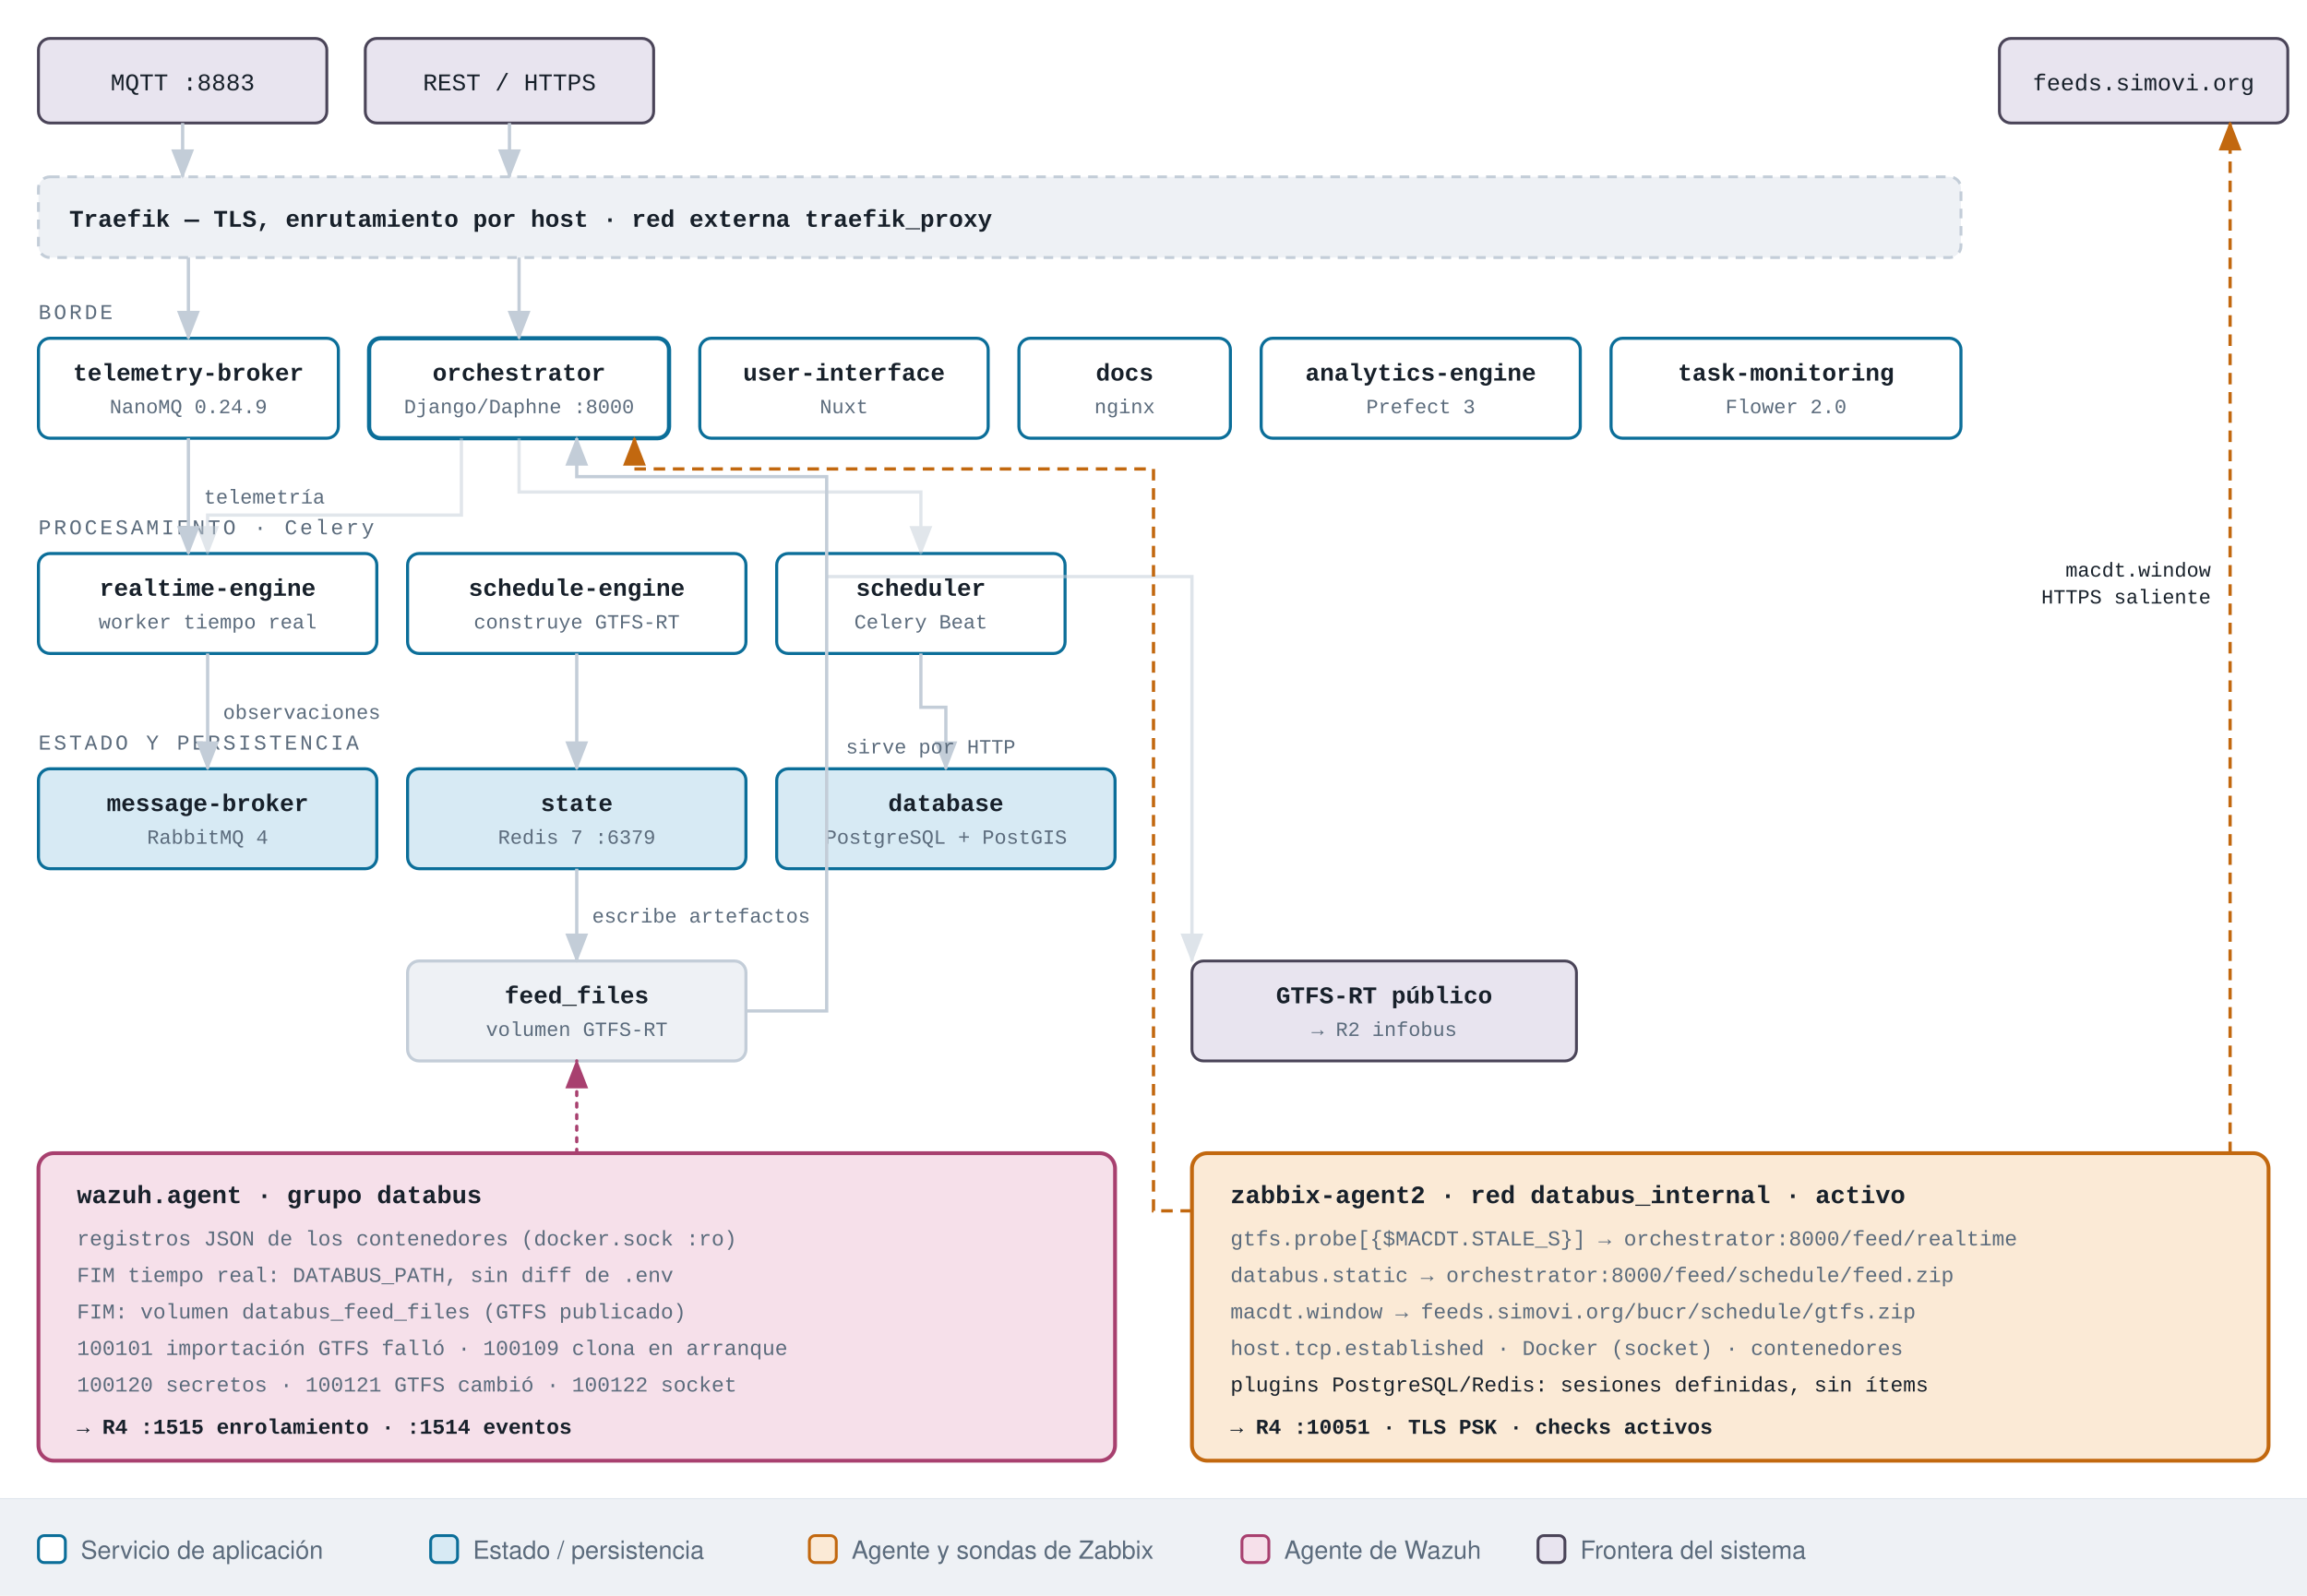
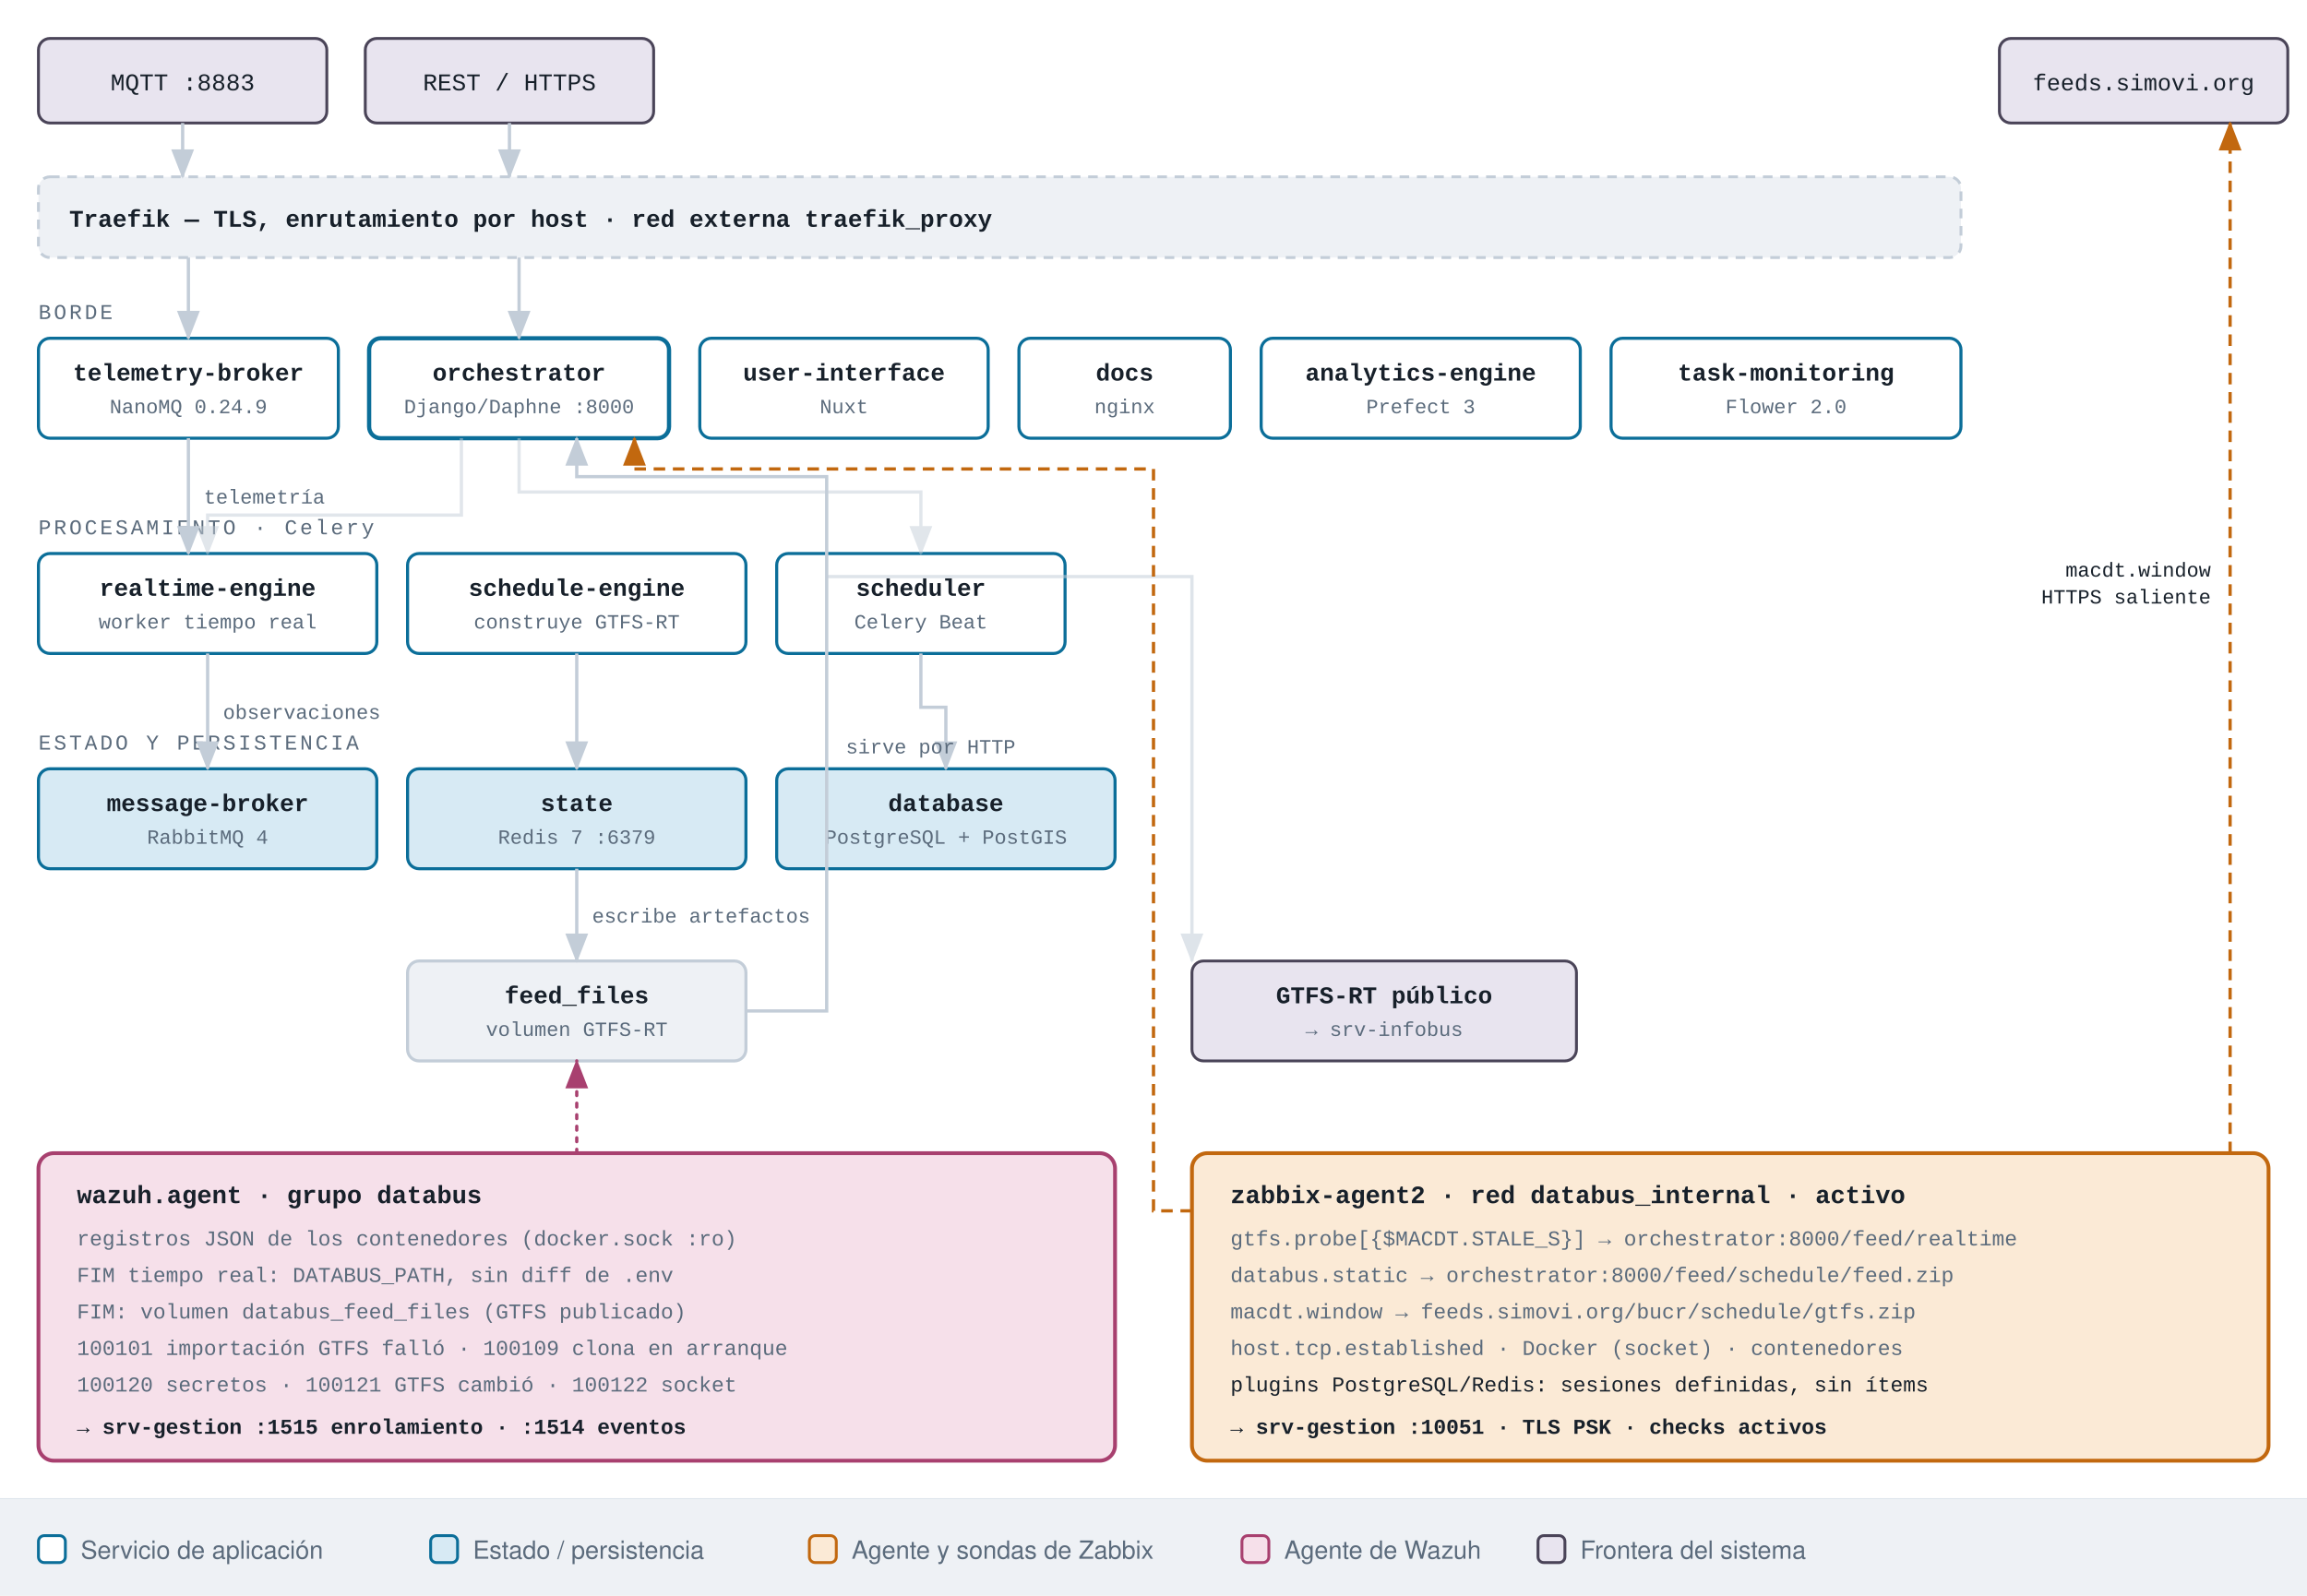
<svg xmlns="http://www.w3.org/2000/svg" viewBox="0 0 1200 830" width="1200" height="830" role="img" aria-label="Servicios internos de databus con sus agentes">
  <style>
text{font-family:'IBM Plex Sans',-apple-system,BlinkMacSystemFont,'Segoe UI',Helvetica,Arial,sans-serif;fill:#17202a}
text.m{font-family:'IBM Plex Mono',ui-monospace,SFMono-Regular,Menlo,Consolas,'Liberation Mono',monospace}
text.cap{fill:#5b6b7c}
.edge{stroke:#c3cdd8;stroke-width:1.7;fill:none}
.edge-p{stroke:#c2680f;stroke-width:1.7;fill:none;stroke-dasharray:6 4}
.edge-s{stroke:#a8406f;stroke-width:1.7;fill:none;stroke-dasharray:2 4;stroke-linecap:round}
.edge-o{stroke:#1d6b45;stroke-width:1.8;fill:none}
.band{fill:#eef1f5;stroke:#dde4ec;stroke-width:1}
</style>
  <rect x="0" y="0" width="1200" height="830" fill="#ffffff" />
  <defs>
    <marker id="b" markerWidth="9" markerHeight="7" refX="8.4" refY="3.5" orient="auto">
      <polygon points="0 0, 9 3.5, 0 7" fill="#c3cdd8" />
    </marker>
    <marker id="bp" markerWidth="9" markerHeight="7" refX="8.4" refY="3.5" orient="auto">
      <polygon points="0 0, 9 3.5, 0 7" fill="#c2680f" />
    </marker>
    <marker id="bs" markerWidth="9" markerHeight="7" refX="8.4" refY="3.5" orient="auto">
      <polygon points="0 0, 9 3.5, 0 7" fill="#a8406f" />
    </marker>
  </defs>
  <rect x="20" y="20" width="150" height="44" rx="6" fill="#e8e4ef" stroke="#4a4458" stroke-width="1.5" />
  <text class="m" x="95" y="47" font-size="12.5" text-anchor="middle">MQTT :8883</text>
  <rect x="190" y="20" width="150" height="44" rx="6" fill="#e8e4ef" stroke="#4a4458" stroke-width="1.5" />
  <text class="m" x="265" y="47" font-size="12.5" text-anchor="middle">REST / HTTPS</text>
  <rect x="1040" y="20" width="150" height="44" rx="6" fill="#e8e4ef" stroke="#4a4458" stroke-width="1.5" />
  <text class="m" x="1115" y="47" font-size="12" text-anchor="middle">feeds.simovi.org</text>
  <rect x="20" y="92" width="1000" height="42" rx="6" fill="#eef1f5" stroke="#c3cdd8" stroke-width="1.5" stroke-dasharray="5 4" />
  <text class="m" x="36" y="118" font-size="12.5" font-weight="600">Traefik — TLS, enrutamiento por host · red externa traefik_proxy</text>
  <path class="edge" d="M95 64 V92" marker-end="url(#b)" />
  <path class="edge" d="M265 64 V92" marker-end="url(#b)" />
  <text class="m cap" x="20" y="166" font-size="11" letter-spacing="1.4">BORDE</text>
  <rect x="20" y="176" width="156" height="52" rx="6" fill="#ffffff" stroke="#0b6e99" stroke-width="1.6" />
  <text class="m" x="98" y="198" font-size="12.5" font-weight="600" text-anchor="middle">telemetry-broker</text>
  <text class="m cap" x="98" y="215" font-size="10.5" text-anchor="middle">NanoMQ 0.24.9</text>
  <rect x="192" y="176" width="156" height="52" rx="6" fill="#ffffff" stroke="#0b6e99" stroke-width="2.2" />
  <text class="m" x="270" y="198" font-size="12.5" font-weight="600" text-anchor="middle">orchestrator</text>
  <text class="m cap" x="270" y="215" font-size="10.5" text-anchor="middle">Django/Daphne :8000</text>
  <rect x="364" y="176" width="150" height="52" rx="6" fill="#ffffff" stroke="#0b6e99" stroke-width="1.6" />
  <text class="m" x="439" y="198" font-size="12.5" font-weight="600" text-anchor="middle">user-interface</text>
  <text class="m cap" x="439" y="215" font-size="10.5" text-anchor="middle">Nuxt</text>
  <rect x="530" y="176" width="110" height="52" rx="6" fill="#ffffff" stroke="#0b6e99" stroke-width="1.6" />
  <text class="m" x="585" y="198" font-size="12.5" font-weight="600" text-anchor="middle">docs</text>
  <text class="m cap" x="585" y="215" font-size="10.5" text-anchor="middle">nginx</text>
  <rect x="656" y="176" width="166" height="52" rx="6" fill="#ffffff" stroke="#0b6e99" stroke-width="1.6" />
  <text class="m" x="739" y="198" font-size="12.5" font-weight="600" text-anchor="middle">analytics-engine</text>
  <text class="m cap" x="739" y="215" font-size="10.5" text-anchor="middle">Prefect 3</text>
  <rect x="838" y="176" width="182" height="52" rx="6" fill="#ffffff" stroke="#0b6e99" stroke-width="1.6" />
  <text class="m" x="929" y="198" font-size="12.5" font-weight="600" text-anchor="middle">task-monitoring</text>
  <text class="m cap" x="929" y="215" font-size="10.5" text-anchor="middle">Flower 2.0</text>
  <text class="m cap" x="20" y="278" font-size="11" letter-spacing="1.4">PROCESAMIENTO · Celery</text>
  <rect x="20" y="288" width="176" height="52" rx="6" fill="#ffffff" stroke="#0b6e99" stroke-width="1.6" />
  <text class="m" x="108" y="310" font-size="12.5" font-weight="600" text-anchor="middle">realtime-engine</text>
  <text class="m cap" x="108" y="327" font-size="10.5" text-anchor="middle">worker tiempo real</text>
  <rect x="212" y="288" width="176" height="52" rx="6" fill="#ffffff" stroke="#0b6e99" stroke-width="1.6" />
  <text class="m" x="300" y="310" font-size="12.5" font-weight="600" text-anchor="middle">schedule-engine</text>
  <text class="m cap" x="300" y="327" font-size="10.5" text-anchor="middle">construye GTFS-RT</text>
  <rect x="404" y="288" width="150" height="52" rx="6" fill="#ffffff" stroke="#0b6e99" stroke-width="1.6" />
  <text class="m" x="479" y="310" font-size="12.5" font-weight="600" text-anchor="middle">scheduler</text>
  <text class="m cap" x="479" y="327" font-size="10.5" text-anchor="middle">Celery Beat</text>
  <text class="m cap" x="20" y="390" font-size="11" letter-spacing="1.4">ESTADO Y PERSISTENCIA</text>
  <rect x="20" y="400" width="176" height="52" rx="6" fill="#d7eaf4" stroke="#0b6e99" stroke-width="1.6" />
  <text class="m" x="108" y="422" font-size="12.5" font-weight="600" text-anchor="middle">message-broker</text>
  <text class="m cap" x="108" y="439" font-size="10.5" text-anchor="middle">RabbitMQ 4</text>
  <rect x="212" y="400" width="176" height="52" rx="6" fill="#d7eaf4" stroke="#0b6e99" stroke-width="1.6" />
  <text class="m" x="300" y="422" font-size="12.5" font-weight="600" text-anchor="middle">state</text>
  <text class="m cap" x="300" y="439" font-size="10.5" text-anchor="middle">Redis 7 :6379</text>
  <rect x="404" y="400" width="176" height="52" rx="6" fill="#d7eaf4" stroke="#0b6e99" stroke-width="1.6" />
  <text class="m" x="492" y="422" font-size="12.5" font-weight="600" text-anchor="middle">database</text>
  <text class="m cap" x="492" y="439" font-size="10.5" text-anchor="middle">PostgreSQL + PostGIS</text>
  <rect x="212" y="500" width="176" height="52" rx="6" fill="#eef1f5" stroke="#c3cdd8" stroke-width="1.6" />
  <text class="m" x="300" y="522" font-size="12.5" font-weight="600" text-anchor="middle">feed_files</text>
  <text class="m cap" x="300" y="539" font-size="10.5" text-anchor="middle">volumen GTFS-RT</text>
  <path class="edge" d="M98 134 V176" marker-end="url(#b)" />
  <path class="edge" d="M270 134 V176" marker-end="url(#b)" />
  <path class="edge" d="M98 228 V288" marker-end="url(#b)" />
  <text class="m cap" x="106" y="262" font-size="10.5">telemetría</text>
  <path class="edge" d="M240 228 V268 H108 V288" marker-end="url(#b)" opacity=".5" />
  <path class="edge" d="M270 228 V256 H479 V288" marker-end="url(#b)" opacity=".5" />
  <path class="edge" d="M108 340 V400" marker-end="url(#b)" />
  <text class="m cap" x="116" y="374" font-size="10.5">observaciones</text>
  <path class="edge" d="M300 340 V400" marker-end="url(#b)" />
  <path class="edge" d="M479 340 V368 H492 V400" marker-end="url(#b)" />
  <path class="edge" d="M300 452 V500" marker-end="url(#b)" />
  <text class="m cap" x="308" y="480" font-size="10.5">escribe artefactos</text>
  <path class="edge" d="M388 526 H430 V248 H300 V228" marker-end="url(#b)" />
  <text class="m cap" x="440" y="392" font-size="10.5">sirve por HTTP</text>
  <rect x="620" y="500" width="200" height="52" rx="6" fill="#e8e4ef" stroke="#4a4458" stroke-width="1.5" />
  <text class="m" x="720" y="522" font-size="12.5" font-weight="600" text-anchor="middle">GTFS-RT público</text>
-   <text class="m cap" x="720" y="539" font-size="10.5" text-anchor="middle">→ R2 infobus</text>
+   <text class="m cap" x="720" y="539" font-size="10.5" text-anchor="middle">→ srv-infobus</text>
  <path class="edge" d="M430 300 H620 V500" marker-end="url(#b)" opacity=".55" />
  <rect x="620" y="600" width="560" height="160" rx="8" fill="#fbead6" stroke="#c2680f" stroke-width="2" />
  <text class="m" x="640" y="626" font-size="13" font-weight="700" fill="#a14e07">zabbix-agent2 · red databus_internal · activo</text>
  <text class="m cap" x="640" y="648" font-size="11">gtfs.probe[{$MACDT.STALE_S}] → orchestrator:8000/feed/realtime</text>
  <text class="m cap" x="640" y="667" font-size="11">databus.static → orchestrator:8000/feed/schedule/feed.zip</text>
  <text class="m cap" x="640" y="686" font-size="11">macdt.window → feeds.simovi.org/bucr/schedule/gtfs.zip</text>
  <text class="m cap" x="640" y="705" font-size="11">host.tcp.established · Docker (socket) · contenedores</text>
  <text class="m" x="640" y="724" font-size="11" fill="#8a5a00">plugins PostgreSQL/Redis: sesiones definidas, sin ítems</text>
-   <text class="m" x="640" y="746" font-size="11" font-weight="600" fill="#a14e07">→ R4 :10051 · TLS PSK · checks activos</text>
+   <text class="m" x="640" y="746" font-size="11" font-weight="600" fill="#a14e07">→ srv-gestion :10051 · TLS PSK · checks activos</text>
  <path class="edge-p" d="M620 630 H600 V244 H330 V228" marker-end="url(#bp)" />
  <path class="edge-p" d="M1160 600 V64" marker-end="url(#bp)" />
  <text class="m" x="1150" y="300" font-size="10.5" text-anchor="end" fill="#a14e07">macdt.window</text>
  <text class="m" x="1150" y="314" font-size="10.5" text-anchor="end" fill="#a14e07">HTTPS saliente</text>
  <rect x="20" y="600" width="560" height="160" rx="8" fill="#f6e0ea" stroke="#a8406f" stroke-width="2" />
  <text class="m" x="40" y="626" font-size="13" font-weight="700" fill="#8a2b55">wazuh.agent · grupo databus</text>
  <text class="m cap" x="40" y="648" font-size="11">registros JSON de los contenedores (docker.sock :ro)</text>
  <text class="m cap" x="40" y="667" font-size="11">FIM tiempo real: DATABUS_PATH, sin diff de .env</text>
  <text class="m cap" x="40" y="686" font-size="11">FIM: volumen databus_feed_files (GTFS publicado)</text>
  <text class="m cap" x="40" y="705" font-size="11">100101 importación GTFS falló · 100109 clona en arranque</text>
  <text class="m cap" x="40" y="724" font-size="11">100120 secretos · 100121 GTFS cambió · 100122 socket</text>
-   <text class="m" x="40" y="746" font-size="11" font-weight="600" fill="#8a2b55">→ R4 :1515 enrolamiento · :1514 eventos</text>
+   <text class="m" x="40" y="746" font-size="11" font-weight="600" fill="#8a2b55">→ srv-gestion :1515 enrolamiento · :1514 eventos</text>
  <path class="edge-s" d="M300 600 V552" marker-end="url(#bs)" />
  <line x1="0" y1="780" x2="1200" y2="780" stroke="#dde4ec" />
  <rect x="0" y="780" width="1200" height="50" fill="#eef1f5" />
  <rect x="20" y="799" width="14" height="14" rx="3" fill="#ffffff" stroke="#0b6e99" stroke-width="1.5" />
  <text x="42" y="811" font-size="13" class="cap">Servicio de aplicación</text>
  <rect x="224" y="799" width="14" height="14" rx="3" fill="#d7eaf4" stroke="#0b6e99" stroke-width="1.5" />
  <text x="246" y="811" font-size="13" class="cap">Estado / persistencia</text>
  <rect x="421" y="799" width="14" height="14" rx="3" fill="#fbead6" stroke="#c2680f" stroke-width="1.5" />
  <text x="443" y="811" font-size="13" class="cap">Agente y sondas de Zabbix</text>
  <rect x="646" y="799" width="14" height="14" rx="3" fill="#f6e0ea" stroke="#a8406f" stroke-width="1.5" />
  <text x="668" y="811" font-size="13" class="cap">Agente de Wazuh</text>
  <rect x="800" y="799" width="14" height="14" rx="3" fill="#e8e4ef" stroke="#4a4458" stroke-width="1.5" />
  <text x="822" y="811" font-size="13" class="cap">Frontera del sistema</text>
</svg>
